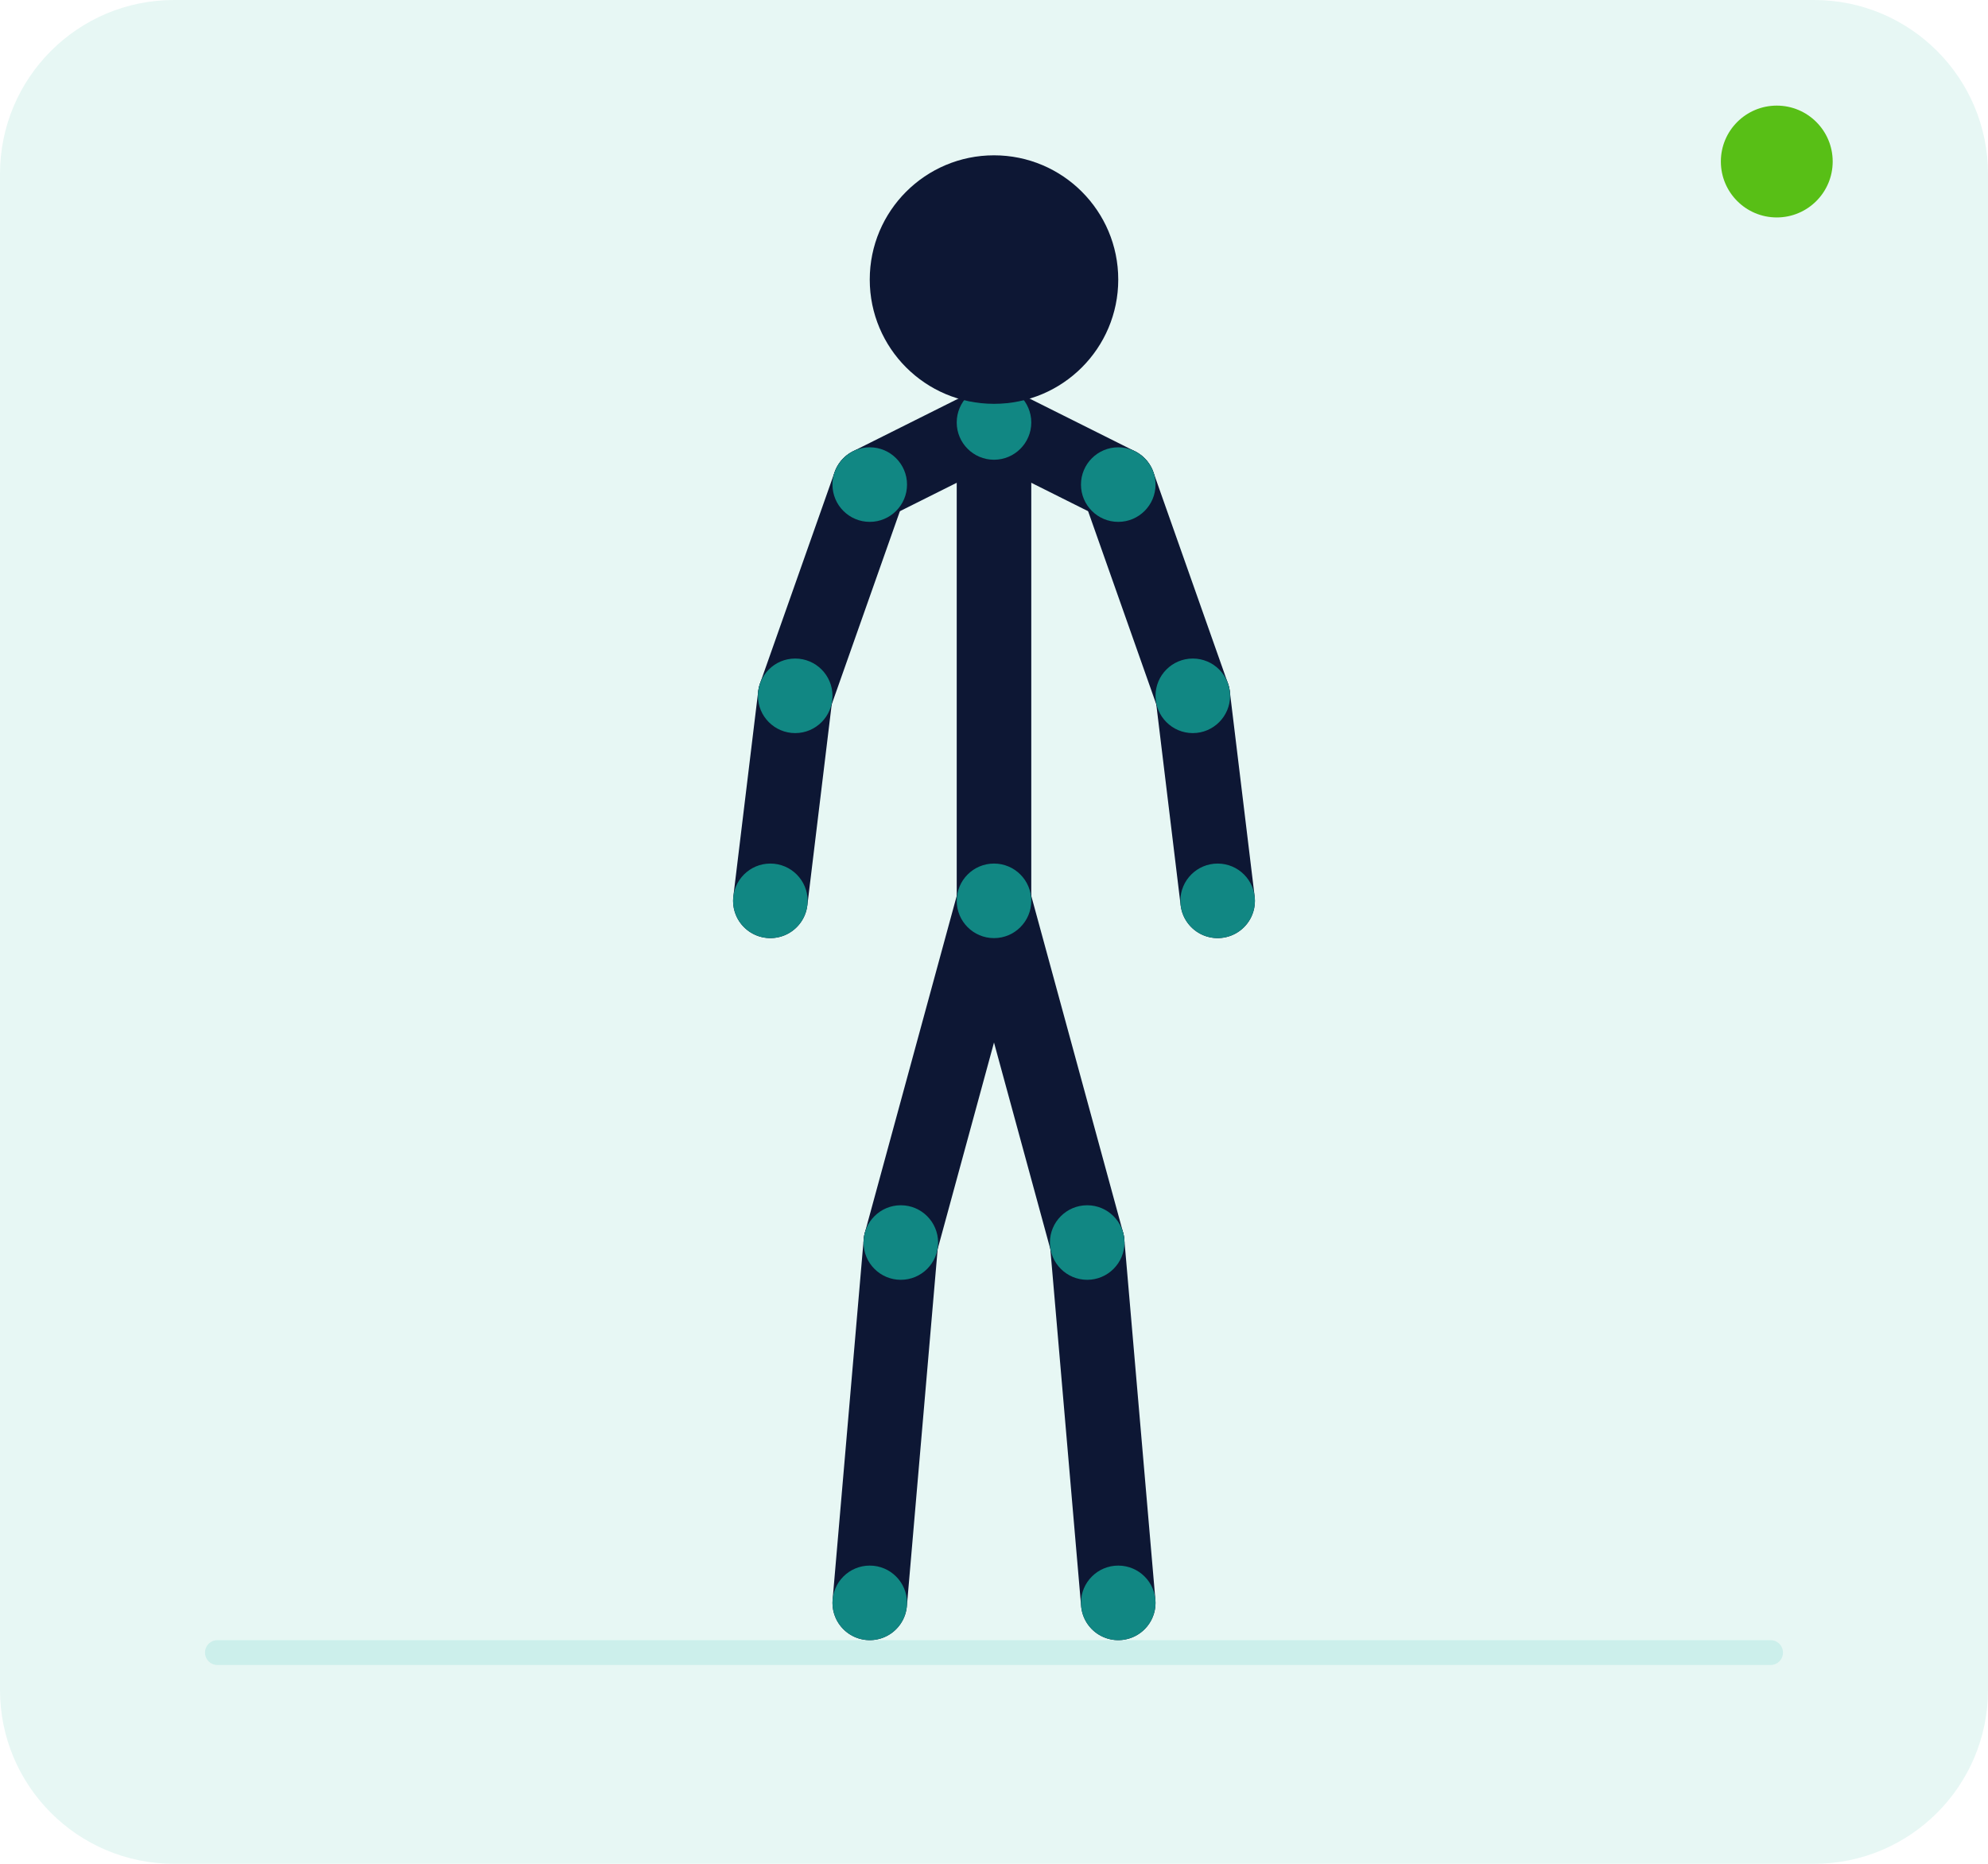
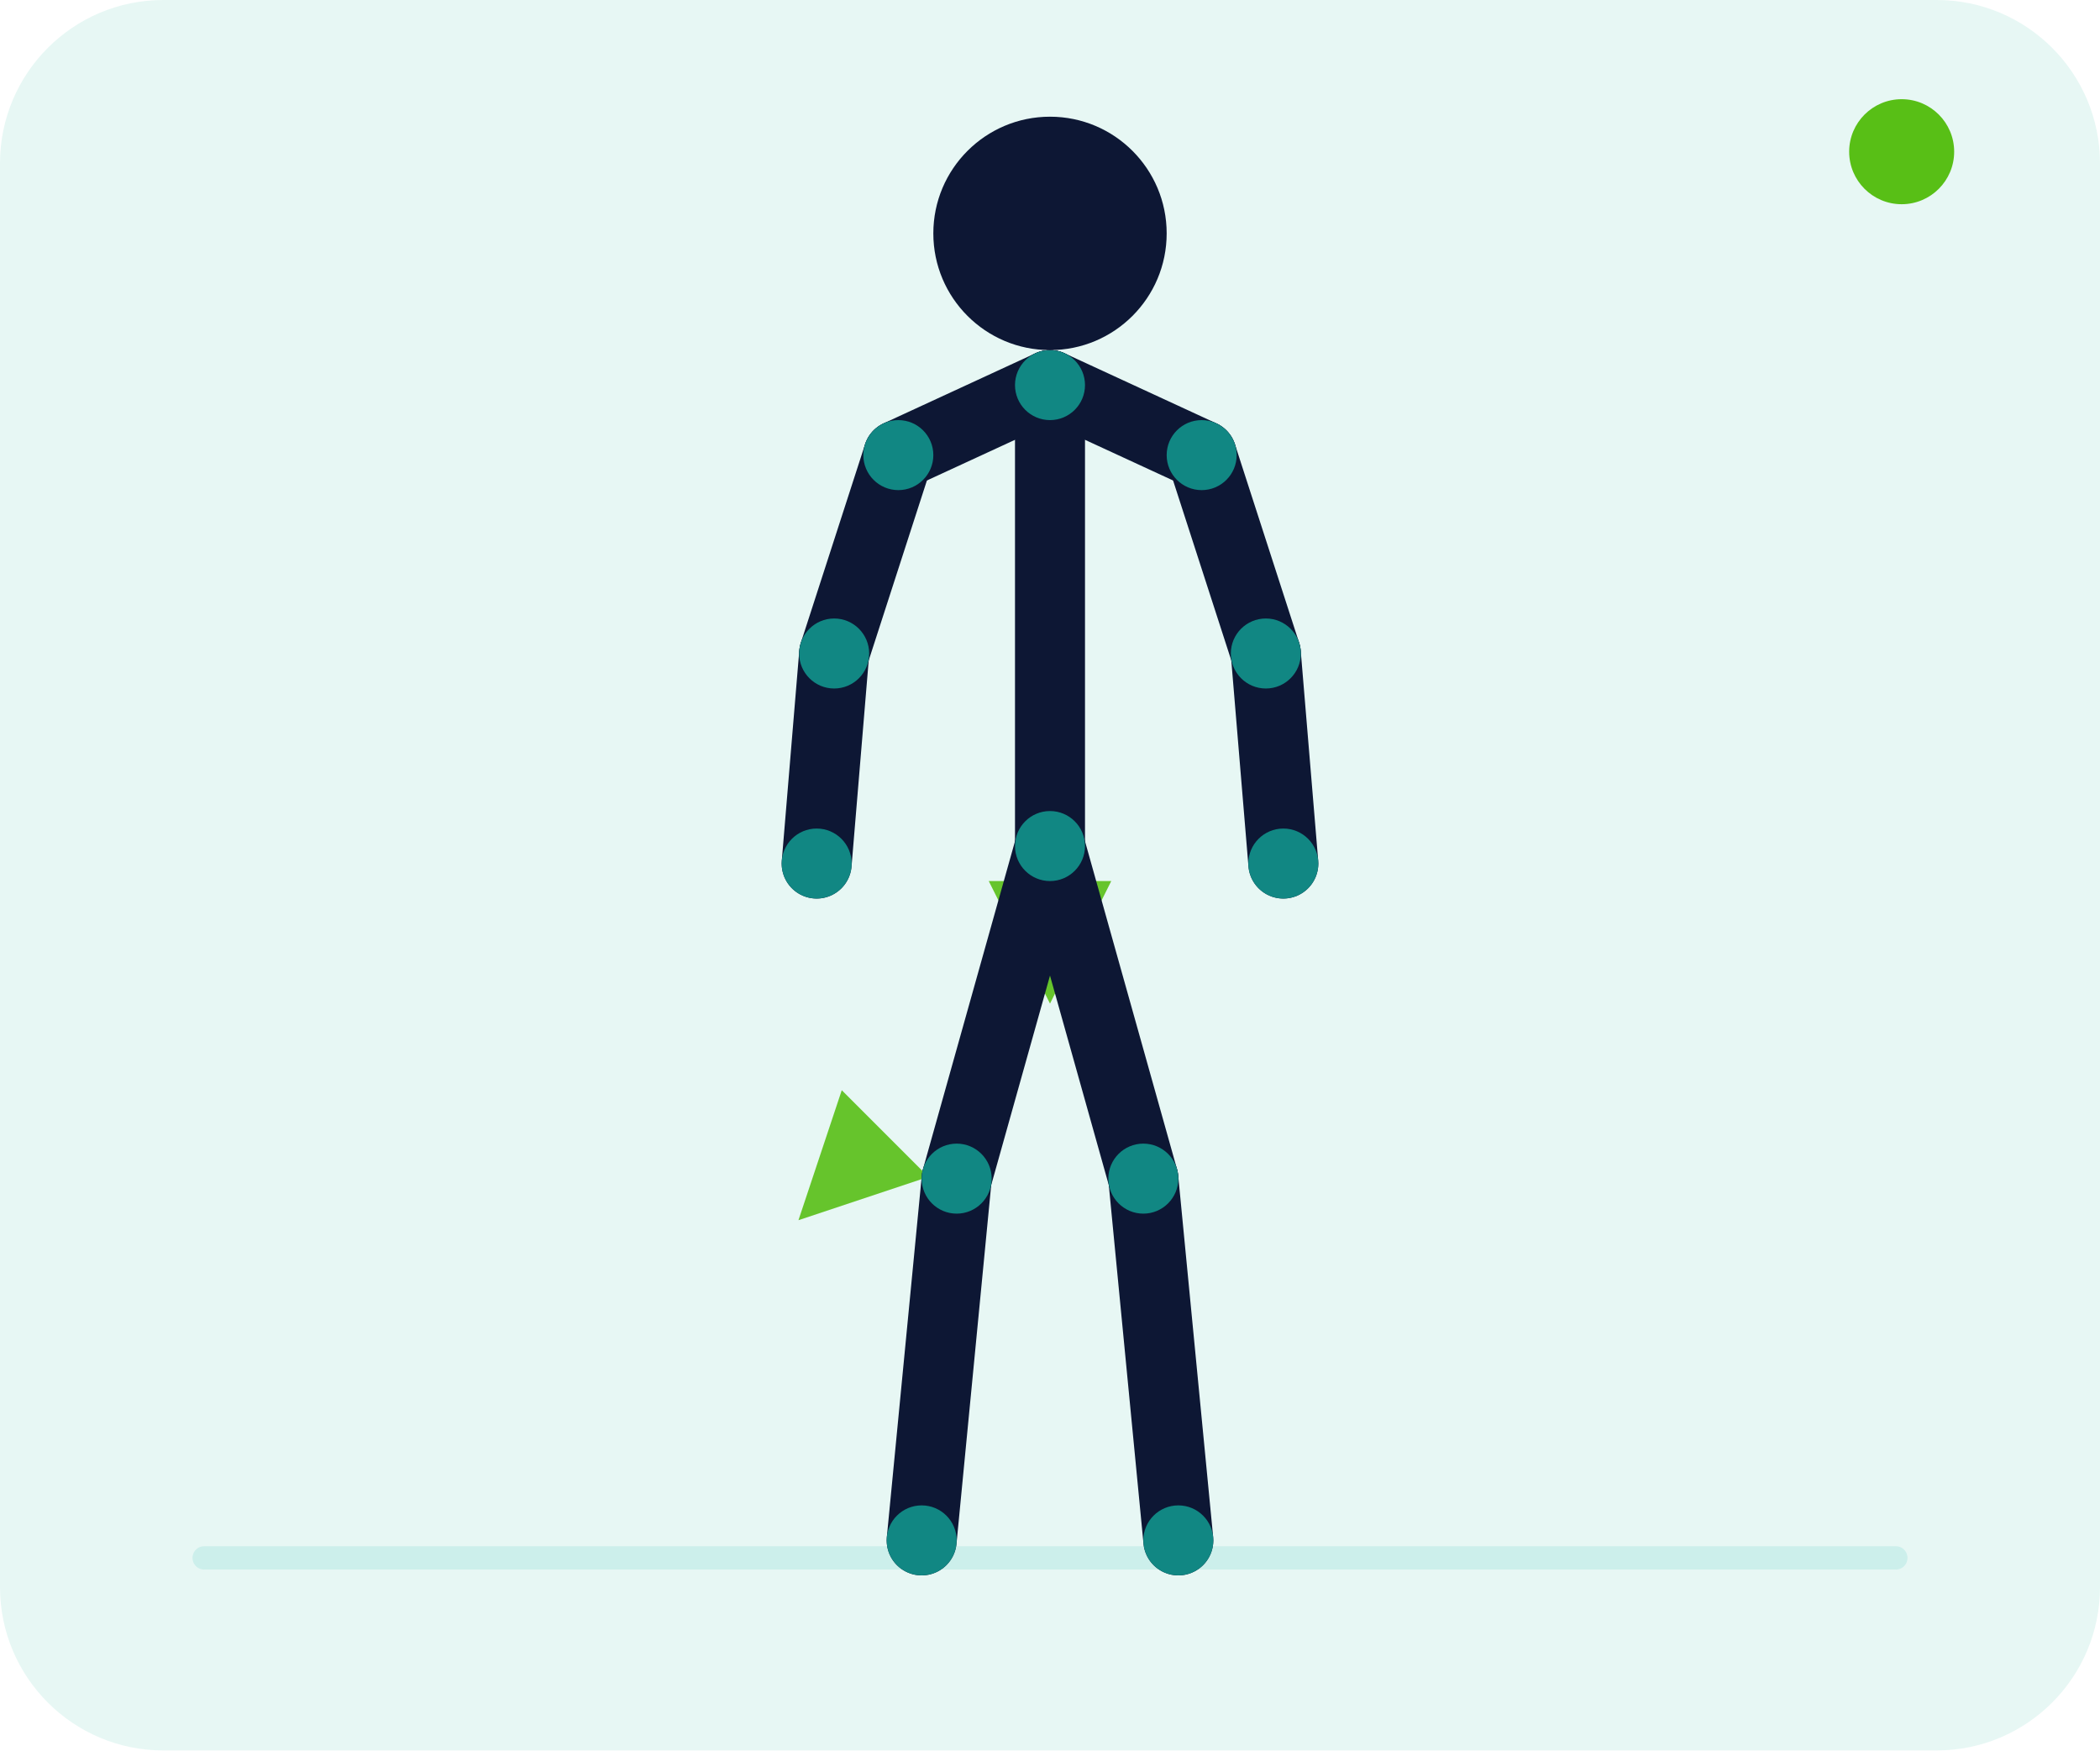
- <svg xmlns="http://www.w3.org/2000/svg" viewBox="0 0 320 300" role="img" aria-labelledby="title desc">
-   <rect width="320" height="300" rx="28" fill="#e7f7f4" />
-   <path d="M35 266h250" stroke="#ccefeb" stroke-width="4" stroke-linecap="round" />
+ <svg xmlns="http://www.w3.org/2000/svg" viewBox="0 0 360 300" role="img" aria-labelledby="title desc">
+   <defs>
+     <marker id="arrow" markerWidth="7" markerHeight="7" refX="6" refY="3.5" orient="auto">
+       <path d="M0 0L7 3.5L0 7z" fill="#58bf16" />
+     </marker>
+   </defs>
+   <rect width="360" height="300" rx="28" fill="#e7f7f4" />
+   <path d="M35 267h290" stroke="#ccefeb" stroke-width="4" stroke-linecap="round" />
+   <path d="M180 145 Q180 147 180 169" fill="none" stroke="#58bf16" stroke-width="3" stroke-dasharray="5 5" marker-end="url(#arrow)" opacity=".9" />
+   <path d="M164 202 Q151.5 194.5 139 207" fill="none" stroke="#58bf16" stroke-width="3" stroke-dasharray="5 5" marker-end="url(#arrow)" opacity=".9" />
  <g>
-     <line x1="160" y1="68" x2="140" y2="78" stroke="#0d1734" stroke-width="12" stroke-linecap="round">
-       <animate attributeName="x1" values="160;160;160" dur="2.4s" repeatCount="indefinite" keyTimes="0;.5;1" calcMode="spline" keySplines=".4 0 .2 1;.4 0 .2 1" />
-       <animate attributeName="y1" values="68;96;68" dur="2.4s" repeatCount="indefinite" keyTimes="0;.5;1" calcMode="spline" keySplines=".4 0 .2 1;.4 0 .2 1" />
-       <animate attributeName="x2" values="140;138;140" dur="2.4s" repeatCount="indefinite" keyTimes="0;.5;1" calcMode="spline" keySplines=".4 0 .2 1;.4 0 .2 1" />
-       <animate attributeName="y2" values="78;106;78" dur="2.4s" repeatCount="indefinite" keyTimes="0;.5;1" calcMode="spline" keySplines=".4 0 .2 1;.4 0 .2 1" />
+     <line x1="180" y1="66" x2="154" y2="78" stroke="#0d1734" stroke-width="12" stroke-linecap="round">
+       <animate attributeName="x1" values="180;180;180" dur="2.8s" repeatCount="indefinite" keyTimes="0;.5;1" calcMode="spline" keySplines=".4 0 .2 1;.4 0 .2 1" />
+       <animate attributeName="y1" values="66;96;66" dur="2.8s" repeatCount="indefinite" keyTimes="0;.5;1" calcMode="spline" keySplines=".4 0 .2 1;.4 0 .2 1" />
+       <animate attributeName="x2" values="154;151;154" dur="2.8s" repeatCount="indefinite" keyTimes="0;.5;1" calcMode="spline" keySplines=".4 0 .2 1;.4 0 .2 1" />
+       <animate attributeName="y2" values="78;108;78" dur="2.8s" repeatCount="indefinite" keyTimes="0;.5;1" calcMode="spline" keySplines=".4 0 .2 1;.4 0 .2 1" />
    </line>
-     <line x1="160" y1="68" x2="180" y2="78" stroke="#0d1734" stroke-width="12" stroke-linecap="round">
-       <animate attributeName="x1" values="160;160;160" dur="2.4s" repeatCount="indefinite" keyTimes="0;.5;1" calcMode="spline" keySplines=".4 0 .2 1;.4 0 .2 1" />
-       <animate attributeName="y1" values="68;96;68" dur="2.4s" repeatCount="indefinite" keyTimes="0;.5;1" calcMode="spline" keySplines=".4 0 .2 1;.4 0 .2 1" />
-       <animate attributeName="x2" values="180;182;180" dur="2.4s" repeatCount="indefinite" keyTimes="0;.5;1" calcMode="spline" keySplines=".4 0 .2 1;.4 0 .2 1" />
-       <animate attributeName="y2" values="78;106;78" dur="2.4s" repeatCount="indefinite" keyTimes="0;.5;1" calcMode="spline" keySplines=".4 0 .2 1;.4 0 .2 1" />
+     <line x1="180" y1="66" x2="206" y2="78" stroke="#0d1734" stroke-width="12" stroke-linecap="round">
+       <animate attributeName="x1" values="180;180;180" dur="2.8s" repeatCount="indefinite" keyTimes="0;.5;1" calcMode="spline" keySplines=".4 0 .2 1;.4 0 .2 1" />
+       <animate attributeName="y1" values="66;96;66" dur="2.8s" repeatCount="indefinite" keyTimes="0;.5;1" calcMode="spline" keySplines=".4 0 .2 1;.4 0 .2 1" />
+       <animate attributeName="x2" values="206;209;206" dur="2.8s" repeatCount="indefinite" keyTimes="0;.5;1" calcMode="spline" keySplines=".4 0 .2 1;.4 0 .2 1" />
+       <animate attributeName="y2" values="78;108;78" dur="2.8s" repeatCount="indefinite" keyTimes="0;.5;1" calcMode="spline" keySplines=".4 0 .2 1;.4 0 .2 1" />
    </line>
-     <line x1="160" y1="68" x2="160" y2="145" stroke="#0d1734" stroke-width="12" stroke-linecap="round">
-       <animate attributeName="x1" values="160;160;160" dur="2.4s" repeatCount="indefinite" keyTimes="0;.5;1" calcMode="spline" keySplines=".4 0 .2 1;.4 0 .2 1" />
-       <animate attributeName="y1" values="68;96;68" dur="2.4s" repeatCount="indefinite" keyTimes="0;.5;1" calcMode="spline" keySplines=".4 0 .2 1;.4 0 .2 1" />
-       <animate attributeName="x2" values="160;160;160" dur="2.4s" repeatCount="indefinite" keyTimes="0;.5;1" calcMode="spline" keySplines=".4 0 .2 1;.4 0 .2 1" />
-       <animate attributeName="y2" values="145;168;145" dur="2.4s" repeatCount="indefinite" keyTimes="0;.5;1" calcMode="spline" keySplines=".4 0 .2 1;.4 0 .2 1" />
+     <line x1="180" y1="66" x2="180" y2="145" stroke="#0d1734" stroke-width="12" stroke-linecap="round">
+       <animate attributeName="x1" values="180;180;180" dur="2.8s" repeatCount="indefinite" keyTimes="0;.5;1" calcMode="spline" keySplines=".4 0 .2 1;.4 0 .2 1" />
+       <animate attributeName="y1" values="66;96;66" dur="2.8s" repeatCount="indefinite" keyTimes="0;.5;1" calcMode="spline" keySplines=".4 0 .2 1;.4 0 .2 1" />
+       <animate attributeName="x2" values="180;180;180" dur="2.8s" repeatCount="indefinite" keyTimes="0;.5;1" calcMode="spline" keySplines=".4 0 .2 1;.4 0 .2 1" />
+       <animate attributeName="y2" values="145;169;145" dur="2.8s" repeatCount="indefinite" keyTimes="0;.5;1" calcMode="spline" keySplines=".4 0 .2 1;.4 0 .2 1" />
    </line>
-     <line x1="140" y1="78" x2="128" y2="112" stroke="#0d1734" stroke-width="12" stroke-linecap="round">
-       <animate attributeName="x1" values="140;138;140" dur="2.4s" repeatCount="indefinite" keyTimes="0;.5;1" calcMode="spline" keySplines=".4 0 .2 1;.4 0 .2 1" />
-       <animate attributeName="y1" values="78;106;78" dur="2.4s" repeatCount="indefinite" keyTimes="0;.5;1" calcMode="spline" keySplines=".4 0 .2 1;.4 0 .2 1" />
-       <animate attributeName="x2" values="128;120;128" dur="2.4s" repeatCount="indefinite" keyTimes="0;.5;1" calcMode="spline" keySplines=".4 0 .2 1;.4 0 .2 1" />
-       <animate attributeName="y2" values="112;136;112" dur="2.4s" repeatCount="indefinite" keyTimes="0;.5;1" calcMode="spline" keySplines=".4 0 .2 1;.4 0 .2 1" />
+     <line x1="154" y1="78" x2="143" y2="112" stroke="#0d1734" stroke-width="12" stroke-linecap="round">
+       <animate attributeName="x1" values="154;151;154" dur="2.8s" repeatCount="indefinite" keyTimes="0;.5;1" calcMode="spline" keySplines=".4 0 .2 1;.4 0 .2 1" />
+       <animate attributeName="y1" values="78;108;78" dur="2.8s" repeatCount="indefinite" keyTimes="0;.5;1" calcMode="spline" keySplines=".4 0 .2 1;.4 0 .2 1" />
+       <animate attributeName="x2" values="143;132;143" dur="2.8s" repeatCount="indefinite" keyTimes="0;.5;1" calcMode="spline" keySplines=".4 0 .2 1;.4 0 .2 1" />
+       <animate attributeName="y2" values="112;134;112" dur="2.8s" repeatCount="indefinite" keyTimes="0;.5;1" calcMode="spline" keySplines=".4 0 .2 1;.4 0 .2 1" />
    </line>
-     <line x1="128" y1="112" x2="124" y2="145" stroke="#0d1734" stroke-width="12" stroke-linecap="round">
-       <animate attributeName="x1" values="128;120;128" dur="2.4s" repeatCount="indefinite" keyTimes="0;.5;1" calcMode="spline" keySplines=".4 0 .2 1;.4 0 .2 1" />
-       <animate attributeName="y1" values="112;136;112" dur="2.4s" repeatCount="indefinite" keyTimes="0;.5;1" calcMode="spline" keySplines=".4 0 .2 1;.4 0 .2 1" />
-       <animate attributeName="x2" values="124;142;124" dur="2.4s" repeatCount="indefinite" keyTimes="0;.5;1" calcMode="spline" keySplines=".4 0 .2 1;.4 0 .2 1" />
-       <animate attributeName="y2" values="145;150;145" dur="2.4s" repeatCount="indefinite" keyTimes="0;.5;1" calcMode="spline" keySplines=".4 0 .2 1;.4 0 .2 1" />
+     <line x1="143" y1="112" x2="140" y2="148" stroke="#0d1734" stroke-width="12" stroke-linecap="round">
+       <animate attributeName="x1" values="143;132;143" dur="2.8s" repeatCount="indefinite" keyTimes="0;.5;1" calcMode="spline" keySplines=".4 0 .2 1;.4 0 .2 1" />
+       <animate attributeName="y1" values="112;134;112" dur="2.8s" repeatCount="indefinite" keyTimes="0;.5;1" calcMode="spline" keySplines=".4 0 .2 1;.4 0 .2 1" />
+       <animate attributeName="x2" values="140;153;140" dur="2.8s" repeatCount="indefinite" keyTimes="0;.5;1" calcMode="spline" keySplines=".4 0 .2 1;.4 0 .2 1" />
+       <animate attributeName="y2" values="148;151;148" dur="2.8s" repeatCount="indefinite" keyTimes="0;.5;1" calcMode="spline" keySplines=".4 0 .2 1;.4 0 .2 1" />
    </line>
-     <line x1="180" y1="78" x2="192" y2="112" stroke="#0d1734" stroke-width="12" stroke-linecap="round">
-       <animate attributeName="x1" values="180;182;180" dur="2.4s" repeatCount="indefinite" keyTimes="0;.5;1" calcMode="spline" keySplines=".4 0 .2 1;.4 0 .2 1" />
-       <animate attributeName="y1" values="78;106;78" dur="2.4s" repeatCount="indefinite" keyTimes="0;.5;1" calcMode="spline" keySplines=".4 0 .2 1;.4 0 .2 1" />
-       <animate attributeName="x2" values="192;200;192" dur="2.4s" repeatCount="indefinite" keyTimes="0;.5;1" calcMode="spline" keySplines=".4 0 .2 1;.4 0 .2 1" />
-       <animate attributeName="y2" values="112;136;112" dur="2.4s" repeatCount="indefinite" keyTimes="0;.5;1" calcMode="spline" keySplines=".4 0 .2 1;.4 0 .2 1" />
+     <line x1="206" y1="78" x2="217" y2="112" stroke="#0d1734" stroke-width="12" stroke-linecap="round">
+       <animate attributeName="x1" values="206;209;206" dur="2.8s" repeatCount="indefinite" keyTimes="0;.5;1" calcMode="spline" keySplines=".4 0 .2 1;.4 0 .2 1" />
+       <animate attributeName="y1" values="78;108;78" dur="2.8s" repeatCount="indefinite" keyTimes="0;.5;1" calcMode="spline" keySplines=".4 0 .2 1;.4 0 .2 1" />
+       <animate attributeName="x2" values="217;228;217" dur="2.8s" repeatCount="indefinite" keyTimes="0;.5;1" calcMode="spline" keySplines=".4 0 .2 1;.4 0 .2 1" />
+       <animate attributeName="y2" values="112;134;112" dur="2.8s" repeatCount="indefinite" keyTimes="0;.5;1" calcMode="spline" keySplines=".4 0 .2 1;.4 0 .2 1" />
    </line>
-     <line x1="192" y1="112" x2="196" y2="145" stroke="#0d1734" stroke-width="12" stroke-linecap="round">
-       <animate attributeName="x1" values="192;200;192" dur="2.4s" repeatCount="indefinite" keyTimes="0;.5;1" calcMode="spline" keySplines=".4 0 .2 1;.4 0 .2 1" />
-       <animate attributeName="y1" values="112;136;112" dur="2.4s" repeatCount="indefinite" keyTimes="0;.5;1" calcMode="spline" keySplines=".4 0 .2 1;.4 0 .2 1" />
-       <animate attributeName="x2" values="196;178;196" dur="2.4s" repeatCount="indefinite" keyTimes="0;.5;1" calcMode="spline" keySplines=".4 0 .2 1;.4 0 .2 1" />
-       <animate attributeName="y2" values="145;150;145" dur="2.4s" repeatCount="indefinite" keyTimes="0;.5;1" calcMode="spline" keySplines=".4 0 .2 1;.4 0 .2 1" />
+     <line x1="217" y1="112" x2="220" y2="148" stroke="#0d1734" stroke-width="12" stroke-linecap="round">
+       <animate attributeName="x1" values="217;228;217" dur="2.8s" repeatCount="indefinite" keyTimes="0;.5;1" calcMode="spline" keySplines=".4 0 .2 1;.4 0 .2 1" />
+       <animate attributeName="y1" values="112;134;112" dur="2.8s" repeatCount="indefinite" keyTimes="0;.5;1" calcMode="spline" keySplines=".4 0 .2 1;.4 0 .2 1" />
+       <animate attributeName="x2" values="220;207;220" dur="2.8s" repeatCount="indefinite" keyTimes="0;.5;1" calcMode="spline" keySplines=".4 0 .2 1;.4 0 .2 1" />
+       <animate attributeName="y2" values="148;151;148" dur="2.8s" repeatCount="indefinite" keyTimes="0;.5;1" calcMode="spline" keySplines=".4 0 .2 1;.4 0 .2 1" />
    </line>
-     <line x1="160" y1="145" x2="145" y2="200" stroke="#0d1734" stroke-width="12" stroke-linecap="round">
-       <animate attributeName="x1" values="160;160;160" dur="2.4s" repeatCount="indefinite" keyTimes="0;.5;1" calcMode="spline" keySplines=".4 0 .2 1;.4 0 .2 1" />
-       <animate attributeName="y1" values="145;168;145" dur="2.4s" repeatCount="indefinite" keyTimes="0;.5;1" calcMode="spline" keySplines=".4 0 .2 1;.4 0 .2 1" />
-       <animate attributeName="x2" values="145;125;145" dur="2.4s" repeatCount="indefinite" keyTimes="0;.5;1" calcMode="spline" keySplines=".4 0 .2 1;.4 0 .2 1" />
-       <animate attributeName="y2" values="200;205;200" dur="2.4s" repeatCount="indefinite" keyTimes="0;.5;1" calcMode="spline" keySplines=".4 0 .2 1;.4 0 .2 1" />
+     <line x1="180" y1="145" x2="164" y2="202" stroke="#0d1734" stroke-width="12" stroke-linecap="round">
+       <animate attributeName="x1" values="180;180;180" dur="2.8s" repeatCount="indefinite" keyTimes="0;.5;1" calcMode="spline" keySplines=".4 0 .2 1;.4 0 .2 1" />
+       <animate attributeName="y1" values="145;169;145" dur="2.8s" repeatCount="indefinite" keyTimes="0;.5;1" calcMode="spline" keySplines=".4 0 .2 1;.4 0 .2 1" />
+       <animate attributeName="x2" values="164;139;164" dur="2.8s" repeatCount="indefinite" keyTimes="0;.5;1" calcMode="spline" keySplines=".4 0 .2 1;.4 0 .2 1" />
+       <animate attributeName="y2" values="202;207;202" dur="2.8s" repeatCount="indefinite" keyTimes="0;.5;1" calcMode="spline" keySplines=".4 0 .2 1;.4 0 .2 1" />
    </line>
-     <line x1="145" y1="200" x2="140" y2="258" stroke="#0d1734" stroke-width="12" stroke-linecap="round">
-       <animate attributeName="x1" values="145;125;145" dur="2.4s" repeatCount="indefinite" keyTimes="0;.5;1" calcMode="spline" keySplines=".4 0 .2 1;.4 0 .2 1" />
-       <animate attributeName="y1" values="200;205;200" dur="2.4s" repeatCount="indefinite" keyTimes="0;.5;1" calcMode="spline" keySplines=".4 0 .2 1;.4 0 .2 1" />
-       <animate attributeName="x2" values="140;112;140" dur="2.4s" repeatCount="indefinite" keyTimes="0;.5;1" calcMode="spline" keySplines=".4 0 .2 1;.4 0 .2 1" />
-       <animate attributeName="y2" values="258;258;258" dur="2.4s" repeatCount="indefinite" keyTimes="0;.5;1" calcMode="spline" keySplines=".4 0 .2 1;.4 0 .2 1" />
+     <line x1="164" y1="202" x2="158" y2="264" stroke="#0d1734" stroke-width="12" stroke-linecap="round">
+       <animate attributeName="x1" values="164;139;164" dur="2.8s" repeatCount="indefinite" keyTimes="0;.5;1" calcMode="spline" keySplines=".4 0 .2 1;.4 0 .2 1" />
+       <animate attributeName="y1" values="202;207;202" dur="2.8s" repeatCount="indefinite" keyTimes="0;.5;1" calcMode="spline" keySplines=".4 0 .2 1;.4 0 .2 1" />
+       <animate attributeName="x2" values="158;122;158" dur="2.8s" repeatCount="indefinite" keyTimes="0;.5;1" calcMode="spline" keySplines=".4 0 .2 1;.4 0 .2 1" />
+       <animate attributeName="y2" values="264;264;264" dur="2.8s" repeatCount="indefinite" keyTimes="0;.5;1" calcMode="spline" keySplines=".4 0 .2 1;.4 0 .2 1" />
    </line>
-     <line x1="160" y1="145" x2="175" y2="200" stroke="#0d1734" stroke-width="12" stroke-linecap="round">
-       <animate attributeName="x1" values="160;160;160" dur="2.4s" repeatCount="indefinite" keyTimes="0;.5;1" calcMode="spline" keySplines=".4 0 .2 1;.4 0 .2 1" />
-       <animate attributeName="y1" values="145;168;145" dur="2.4s" repeatCount="indefinite" keyTimes="0;.5;1" calcMode="spline" keySplines=".4 0 .2 1;.4 0 .2 1" />
-       <animate attributeName="x2" values="175;195;175" dur="2.4s" repeatCount="indefinite" keyTimes="0;.5;1" calcMode="spline" keySplines=".4 0 .2 1;.4 0 .2 1" />
-       <animate attributeName="y2" values="200;205;200" dur="2.4s" repeatCount="indefinite" keyTimes="0;.5;1" calcMode="spline" keySplines=".4 0 .2 1;.4 0 .2 1" />
+     <line x1="180" y1="145" x2="196" y2="202" stroke="#0d1734" stroke-width="12" stroke-linecap="round">
+       <animate attributeName="x1" values="180;180;180" dur="2.8s" repeatCount="indefinite" keyTimes="0;.5;1" calcMode="spline" keySplines=".4 0 .2 1;.4 0 .2 1" />
+       <animate attributeName="y1" values="145;169;145" dur="2.8s" repeatCount="indefinite" keyTimes="0;.5;1" calcMode="spline" keySplines=".4 0 .2 1;.4 0 .2 1" />
+       <animate attributeName="x2" values="196;221;196" dur="2.8s" repeatCount="indefinite" keyTimes="0;.5;1" calcMode="spline" keySplines=".4 0 .2 1;.4 0 .2 1" />
+       <animate attributeName="y2" values="202;207;202" dur="2.8s" repeatCount="indefinite" keyTimes="0;.5;1" calcMode="spline" keySplines=".4 0 .2 1;.4 0 .2 1" />
    </line>
-     <line x1="175" y1="200" x2="180" y2="258" stroke="#0d1734" stroke-width="12" stroke-linecap="round">
-       <animate attributeName="x1" values="175;195;175" dur="2.4s" repeatCount="indefinite" keyTimes="0;.5;1" calcMode="spline" keySplines=".4 0 .2 1;.4 0 .2 1" />
-       <animate attributeName="y1" values="200;205;200" dur="2.4s" repeatCount="indefinite" keyTimes="0;.5;1" calcMode="spline" keySplines=".4 0 .2 1;.4 0 .2 1" />
-       <animate attributeName="x2" values="180;208;180" dur="2.4s" repeatCount="indefinite" keyTimes="0;.5;1" calcMode="spline" keySplines=".4 0 .2 1;.4 0 .2 1" />
-       <animate attributeName="y2" values="258;258;258" dur="2.4s" repeatCount="indefinite" keyTimes="0;.5;1" calcMode="spline" keySplines=".4 0 .2 1;.4 0 .2 1" />
+     <line x1="196" y1="202" x2="202" y2="264" stroke="#0d1734" stroke-width="12" stroke-linecap="round">
+       <animate attributeName="x1" values="196;221;196" dur="2.8s" repeatCount="indefinite" keyTimes="0;.5;1" calcMode="spline" keySplines=".4 0 .2 1;.4 0 .2 1" />
+       <animate attributeName="y1" values="202;207;202" dur="2.8s" repeatCount="indefinite" keyTimes="0;.5;1" calcMode="spline" keySplines=".4 0 .2 1;.4 0 .2 1" />
+       <animate attributeName="x2" values="202;238;202" dur="2.8s" repeatCount="indefinite" keyTimes="0;.5;1" calcMode="spline" keySplines=".4 0 .2 1;.4 0 .2 1" />
+       <animate attributeName="y2" values="264;264;264" dur="2.8s" repeatCount="indefinite" keyTimes="0;.5;1" calcMode="spline" keySplines=".4 0 .2 1;.4 0 .2 1" />
    </line>
-     <circle cx="160" cy="68" r="6" fill="#118783">
-       <animate attributeName="cx" values="160;160;160" dur="2.4s" repeatCount="indefinite" keyTimes="0;.5;1" calcMode="spline" keySplines=".4 0 .2 1;.4 0 .2 1" />
-       <animate attributeName="cy" values="68;96;68" dur="2.4s" repeatCount="indefinite" keyTimes="0;.5;1" calcMode="spline" keySplines=".4 0 .2 1;.4 0 .2 1" />
+     <circle cx="180" cy="66" r="6" fill="#118783">
+       <animate attributeName="cx" values="180;180;180" dur="2.8s" repeatCount="indefinite" keyTimes="0;.5;1" calcMode="spline" keySplines=".4 0 .2 1;.4 0 .2 1" />
+       <animate attributeName="cy" values="66;96;66" dur="2.8s" repeatCount="indefinite" keyTimes="0;.5;1" calcMode="spline" keySplines=".4 0 .2 1;.4 0 .2 1" />
    </circle>
-     <circle cx="160" cy="145" r="6" fill="#118783">
-       <animate attributeName="cx" values="160;160;160" dur="2.4s" repeatCount="indefinite" keyTimes="0;.5;1" calcMode="spline" keySplines=".4 0 .2 1;.4 0 .2 1" />
-       <animate attributeName="cy" values="145;168;145" dur="2.4s" repeatCount="indefinite" keyTimes="0;.5;1" calcMode="spline" keySplines=".4 0 .2 1;.4 0 .2 1" />
+     <circle cx="180" cy="145" r="6" fill="#118783">
+       <animate attributeName="cx" values="180;180;180" dur="2.8s" repeatCount="indefinite" keyTimes="0;.5;1" calcMode="spline" keySplines=".4 0 .2 1;.4 0 .2 1" />
+       <animate attributeName="cy" values="145;169;145" dur="2.8s" repeatCount="indefinite" keyTimes="0;.5;1" calcMode="spline" keySplines=".4 0 .2 1;.4 0 .2 1" />
    </circle>
-     <circle cx="140" cy="78" r="6" fill="#118783">
-       <animate attributeName="cx" values="140;138;140" dur="2.4s" repeatCount="indefinite" keyTimes="0;.5;1" calcMode="spline" keySplines=".4 0 .2 1;.4 0 .2 1" />
-       <animate attributeName="cy" values="78;106;78" dur="2.4s" repeatCount="indefinite" keyTimes="0;.5;1" calcMode="spline" keySplines=".4 0 .2 1;.4 0 .2 1" />
+     <circle cx="154" cy="78" r="6" fill="#118783">
+       <animate attributeName="cx" values="154;151;154" dur="2.8s" repeatCount="indefinite" keyTimes="0;.5;1" calcMode="spline" keySplines=".4 0 .2 1;.4 0 .2 1" />
+       <animate attributeName="cy" values="78;108;78" dur="2.8s" repeatCount="indefinite" keyTimes="0;.5;1" calcMode="spline" keySplines=".4 0 .2 1;.4 0 .2 1" />
    </circle>
-     <circle cx="180" cy="78" r="6" fill="#118783">
-       <animate attributeName="cx" values="180;182;180" dur="2.4s" repeatCount="indefinite" keyTimes="0;.5;1" calcMode="spline" keySplines=".4 0 .2 1;.4 0 .2 1" />
-       <animate attributeName="cy" values="78;106;78" dur="2.4s" repeatCount="indefinite" keyTimes="0;.5;1" calcMode="spline" keySplines=".4 0 .2 1;.4 0 .2 1" />
+     <circle cx="206" cy="78" r="6" fill="#118783">
+       <animate attributeName="cx" values="206;209;206" dur="2.8s" repeatCount="indefinite" keyTimes="0;.5;1" calcMode="spline" keySplines=".4 0 .2 1;.4 0 .2 1" />
+       <animate attributeName="cy" values="78;108;78" dur="2.8s" repeatCount="indefinite" keyTimes="0;.5;1" calcMode="spline" keySplines=".4 0 .2 1;.4 0 .2 1" />
    </circle>
-     <circle cx="128" cy="112" r="6" fill="#118783">
-       <animate attributeName="cx" values="128;120;128" dur="2.4s" repeatCount="indefinite" keyTimes="0;.5;1" calcMode="spline" keySplines=".4 0 .2 1;.4 0 .2 1" />
-       <animate attributeName="cy" values="112;136;112" dur="2.4s" repeatCount="indefinite" keyTimes="0;.5;1" calcMode="spline" keySplines=".4 0 .2 1;.4 0 .2 1" />
+     <circle cx="143" cy="112" r="6" fill="#118783">
+       <animate attributeName="cx" values="143;132;143" dur="2.8s" repeatCount="indefinite" keyTimes="0;.5;1" calcMode="spline" keySplines=".4 0 .2 1;.4 0 .2 1" />
+       <animate attributeName="cy" values="112;134;112" dur="2.8s" repeatCount="indefinite" keyTimes="0;.5;1" calcMode="spline" keySplines=".4 0 .2 1;.4 0 .2 1" />
    </circle>
-     <circle cx="192" cy="112" r="6" fill="#118783">
-       <animate attributeName="cx" values="192;200;192" dur="2.4s" repeatCount="indefinite" keyTimes="0;.5;1" calcMode="spline" keySplines=".4 0 .2 1;.4 0 .2 1" />
-       <animate attributeName="cy" values="112;136;112" dur="2.4s" repeatCount="indefinite" keyTimes="0;.5;1" calcMode="spline" keySplines=".4 0 .2 1;.4 0 .2 1" />
+     <circle cx="217" cy="112" r="6" fill="#118783">
+       <animate attributeName="cx" values="217;228;217" dur="2.8s" repeatCount="indefinite" keyTimes="0;.5;1" calcMode="spline" keySplines=".4 0 .2 1;.4 0 .2 1" />
+       <animate attributeName="cy" values="112;134;112" dur="2.8s" repeatCount="indefinite" keyTimes="0;.5;1" calcMode="spline" keySplines=".4 0 .2 1;.4 0 .2 1" />
    </circle>
-     <circle cx="124" cy="145" r="6" fill="#118783">
-       <animate attributeName="cx" values="124;142;124" dur="2.4s" repeatCount="indefinite" keyTimes="0;.5;1" calcMode="spline" keySplines=".4 0 .2 1;.4 0 .2 1" />
-       <animate attributeName="cy" values="145;150;145" dur="2.4s" repeatCount="indefinite" keyTimes="0;.5;1" calcMode="spline" keySplines=".4 0 .2 1;.4 0 .2 1" />
+     <circle cx="140" cy="148" r="6" fill="#118783">
+       <animate attributeName="cx" values="140;153;140" dur="2.8s" repeatCount="indefinite" keyTimes="0;.5;1" calcMode="spline" keySplines=".4 0 .2 1;.4 0 .2 1" />
+       <animate attributeName="cy" values="148;151;148" dur="2.8s" repeatCount="indefinite" keyTimes="0;.5;1" calcMode="spline" keySplines=".4 0 .2 1;.4 0 .2 1" />
    </circle>
-     <circle cx="196" cy="145" r="6" fill="#118783">
-       <animate attributeName="cx" values="196;178;196" dur="2.4s" repeatCount="indefinite" keyTimes="0;.5;1" calcMode="spline" keySplines=".4 0 .2 1;.4 0 .2 1" />
-       <animate attributeName="cy" values="145;150;145" dur="2.4s" repeatCount="indefinite" keyTimes="0;.5;1" calcMode="spline" keySplines=".4 0 .2 1;.4 0 .2 1" />
+     <circle cx="220" cy="148" r="6" fill="#118783">
+       <animate attributeName="cx" values="220;207;220" dur="2.8s" repeatCount="indefinite" keyTimes="0;.5;1" calcMode="spline" keySplines=".4 0 .2 1;.4 0 .2 1" />
+       <animate attributeName="cy" values="148;151;148" dur="2.8s" repeatCount="indefinite" keyTimes="0;.5;1" calcMode="spline" keySplines=".4 0 .2 1;.4 0 .2 1" />
    </circle>
-     <circle cx="145" cy="200" r="6" fill="#118783">
-       <animate attributeName="cx" values="145;125;145" dur="2.4s" repeatCount="indefinite" keyTimes="0;.5;1" calcMode="spline" keySplines=".4 0 .2 1;.4 0 .2 1" />
-       <animate attributeName="cy" values="200;205;200" dur="2.4s" repeatCount="indefinite" keyTimes="0;.5;1" calcMode="spline" keySplines=".4 0 .2 1;.4 0 .2 1" />
+     <circle cx="164" cy="202" r="6" fill="#118783">
+       <animate attributeName="cx" values="164;139;164" dur="2.8s" repeatCount="indefinite" keyTimes="0;.5;1" calcMode="spline" keySplines=".4 0 .2 1;.4 0 .2 1" />
+       <animate attributeName="cy" values="202;207;202" dur="2.8s" repeatCount="indefinite" keyTimes="0;.5;1" calcMode="spline" keySplines=".4 0 .2 1;.4 0 .2 1" />
    </circle>
-     <circle cx="175" cy="200" r="6" fill="#118783">
-       <animate attributeName="cx" values="175;195;175" dur="2.4s" repeatCount="indefinite" keyTimes="0;.5;1" calcMode="spline" keySplines=".4 0 .2 1;.4 0 .2 1" />
-       <animate attributeName="cy" values="200;205;200" dur="2.4s" repeatCount="indefinite" keyTimes="0;.5;1" calcMode="spline" keySplines=".4 0 .2 1;.4 0 .2 1" />
+     <circle cx="196" cy="202" r="6" fill="#118783">
+       <animate attributeName="cx" values="196;221;196" dur="2.8s" repeatCount="indefinite" keyTimes="0;.5;1" calcMode="spline" keySplines=".4 0 .2 1;.4 0 .2 1" />
+       <animate attributeName="cy" values="202;207;202" dur="2.8s" repeatCount="indefinite" keyTimes="0;.5;1" calcMode="spline" keySplines=".4 0 .2 1;.4 0 .2 1" />
    </circle>
-     <circle cx="140" cy="258" r="6" fill="#118783">
-       <animate attributeName="cx" values="140;112;140" dur="2.4s" repeatCount="indefinite" keyTimes="0;.5;1" calcMode="spline" keySplines=".4 0 .2 1;.4 0 .2 1" />
-       <animate attributeName="cy" values="258;258;258" dur="2.4s" repeatCount="indefinite" keyTimes="0;.5;1" calcMode="spline" keySplines=".4 0 .2 1;.4 0 .2 1" />
+     <circle cx="158" cy="264" r="6" fill="#118783">
+       <animate attributeName="cx" values="158;122;158" dur="2.8s" repeatCount="indefinite" keyTimes="0;.5;1" calcMode="spline" keySplines=".4 0 .2 1;.4 0 .2 1" />
+       <animate attributeName="cy" values="264;264;264" dur="2.8s" repeatCount="indefinite" keyTimes="0;.5;1" calcMode="spline" keySplines=".4 0 .2 1;.4 0 .2 1" />
    </circle>
-     <circle cx="180" cy="258" r="6" fill="#118783">
-       <animate attributeName="cx" values="180;208;180" dur="2.4s" repeatCount="indefinite" keyTimes="0;.5;1" calcMode="spline" keySplines=".4 0 .2 1;.4 0 .2 1" />
-       <animate attributeName="cy" values="258;258;258" dur="2.4s" repeatCount="indefinite" keyTimes="0;.5;1" calcMode="spline" keySplines=".4 0 .2 1;.4 0 .2 1" />
+     <circle cx="202" cy="264" r="6" fill="#118783">
+       <animate attributeName="cx" values="202;238;202" dur="2.8s" repeatCount="indefinite" keyTimes="0;.5;1" calcMode="spline" keySplines=".4 0 .2 1;.4 0 .2 1" />
+       <animate attributeName="cy" values="264;264;264" dur="2.8s" repeatCount="indefinite" keyTimes="0;.5;1" calcMode="spline" keySplines=".4 0 .2 1;.4 0 .2 1" />
    </circle>
-     <circle cx="160" cy="45" r="20" fill="#0d1734">
-       <animate attributeName="cx" values="160;160;160" dur="2.4s" repeatCount="indefinite" keyTimes="0;.5;1" calcMode="spline" keySplines=".4 0 .2 1;.4 0 .2 1" />
-       <animate attributeName="cy" values="45;75;45" dur="2.4s" repeatCount="indefinite" keyTimes="0;.5;1" calcMode="spline" keySplines=".4 0 .2 1;.4 0 .2 1" />
+     <circle cx="180" cy="40" r="20" fill="#0d1734">
+       <animate attributeName="cx" values="180;180;180" dur="2.8s" repeatCount="indefinite" keyTimes="0;.5;1" calcMode="spline" keySplines=".4 0 .2 1;.4 0 .2 1" />
+       <animate attributeName="cy" values="40;70;40" dur="2.8s" repeatCount="indefinite" keyTimes="0;.5;1" calcMode="spline" keySplines=".4 0 .2 1;.4 0 .2 1" />
    </circle>
  </g>
-   <circle cx="286" cy="26" r="9" fill="#58bf16">
-     <animate attributeName="opacity" values=".35;1;.35" dur="2.4s" repeatCount="indefinite" />
+   <circle cx="326" cy="26" r="9" fill="#58bf16">
+     <animate attributeName="opacity" values=".35;1;.35" dur="2.8s" repeatCount="indefinite" />
  </circle>
</svg>
